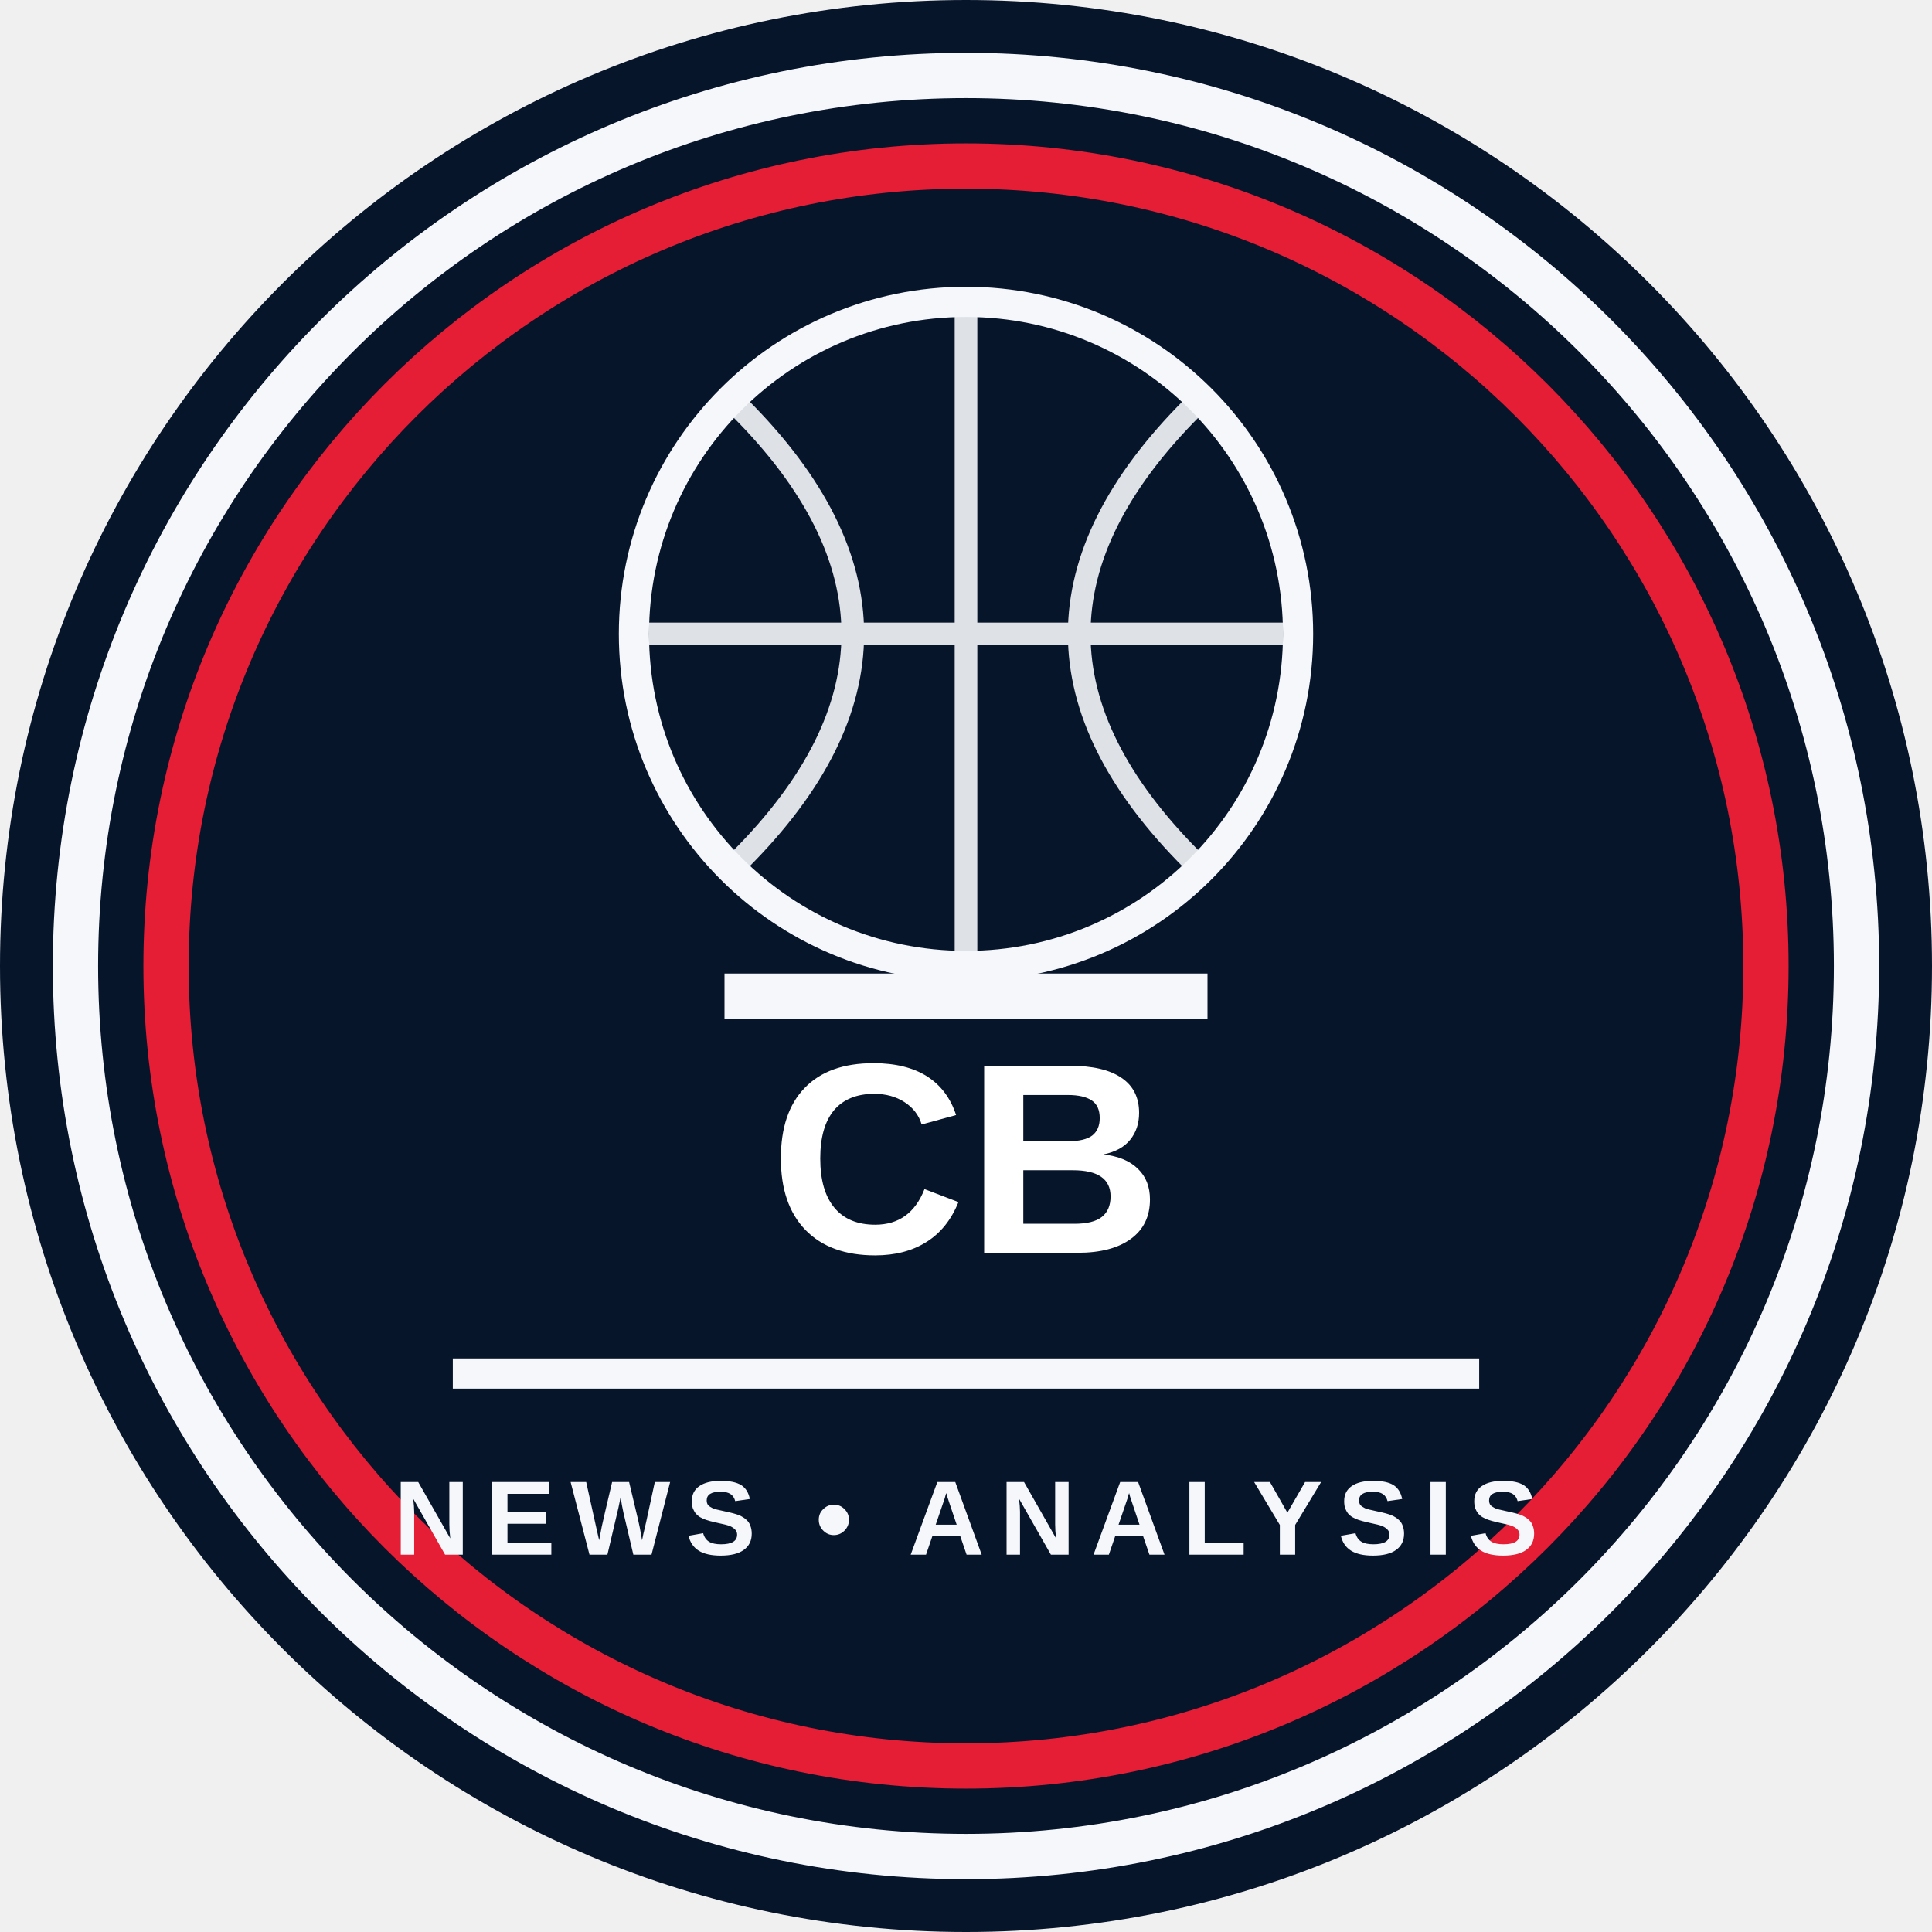
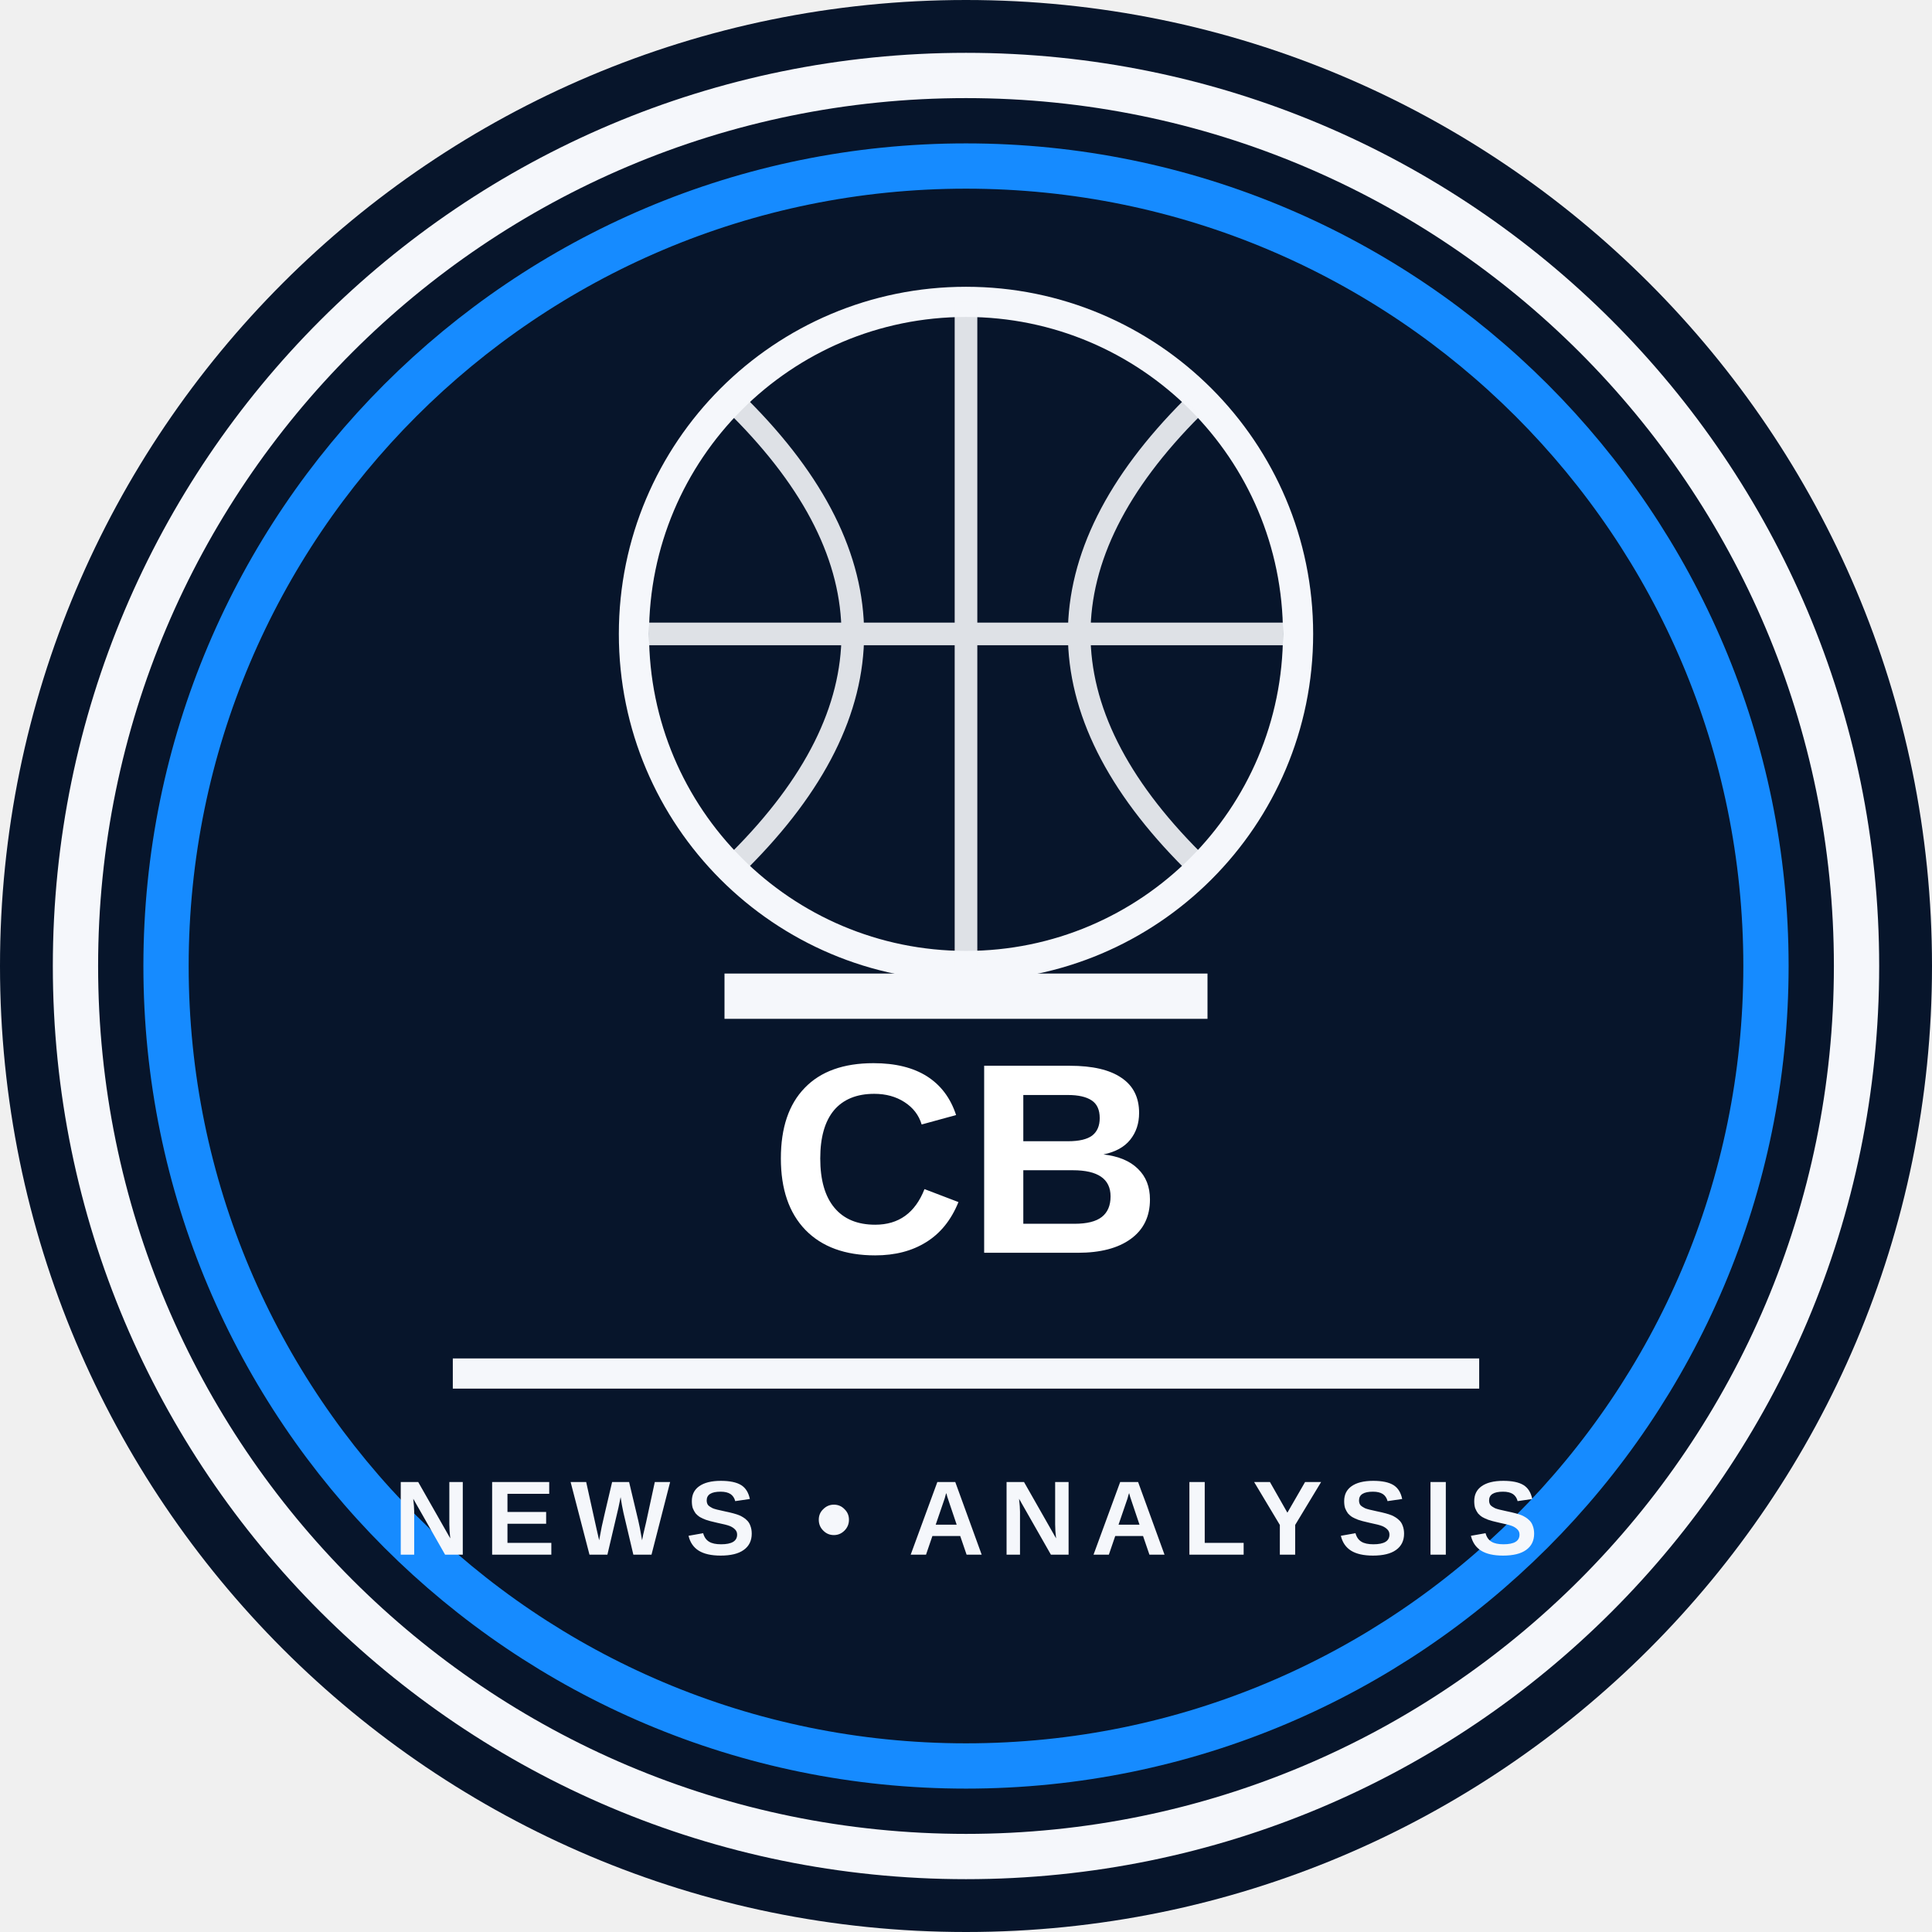
<svg xmlns="http://www.w3.org/2000/svg" viewBox="0 0 128 128">
  <rect width="128" height="128" rx="64" fill="#07152b" />
  <circle cx="64" cy="64" r="59" fill="none" stroke="#f5f7fb" stroke-width="3" />
-   <circle cx="64" cy="64" r="53" fill="none" stroke="#e51d35" stroke-width="3" />
+   <circle cx="64" cy="64" r="53" fill="none" stroke="#168bff" stroke-width="3" />
  <circle cx="64" cy="42" r="22" fill="none" stroke="#f5f7fb" stroke-width="2" />
  <path d="M43 42h42M64 20v44M49 27c10 10 10 20 0 30M79 27c-10 10-10 20 0 30" fill="none" stroke="#f5f7fb" stroke-width="1.5" opacity=".9" />
  <path d="M48 66h32" stroke="#f5f7fb" stroke-width="3" />
  <text x="64" y="83" text-anchor="middle" font-family="Arial,sans-serif" font-size="18" font-weight="900" fill="#fff">CB</text>
  <path d="M30 91h68" stroke="#f5f7fb" stroke-width="2" />
  <text x="64" y="103" text-anchor="middle" font-family="Arial,sans-serif" font-size="7" font-weight="700" letter-spacing="1" fill="#f5f7fb">NEWS • ANALYSIS</text>
</svg>
